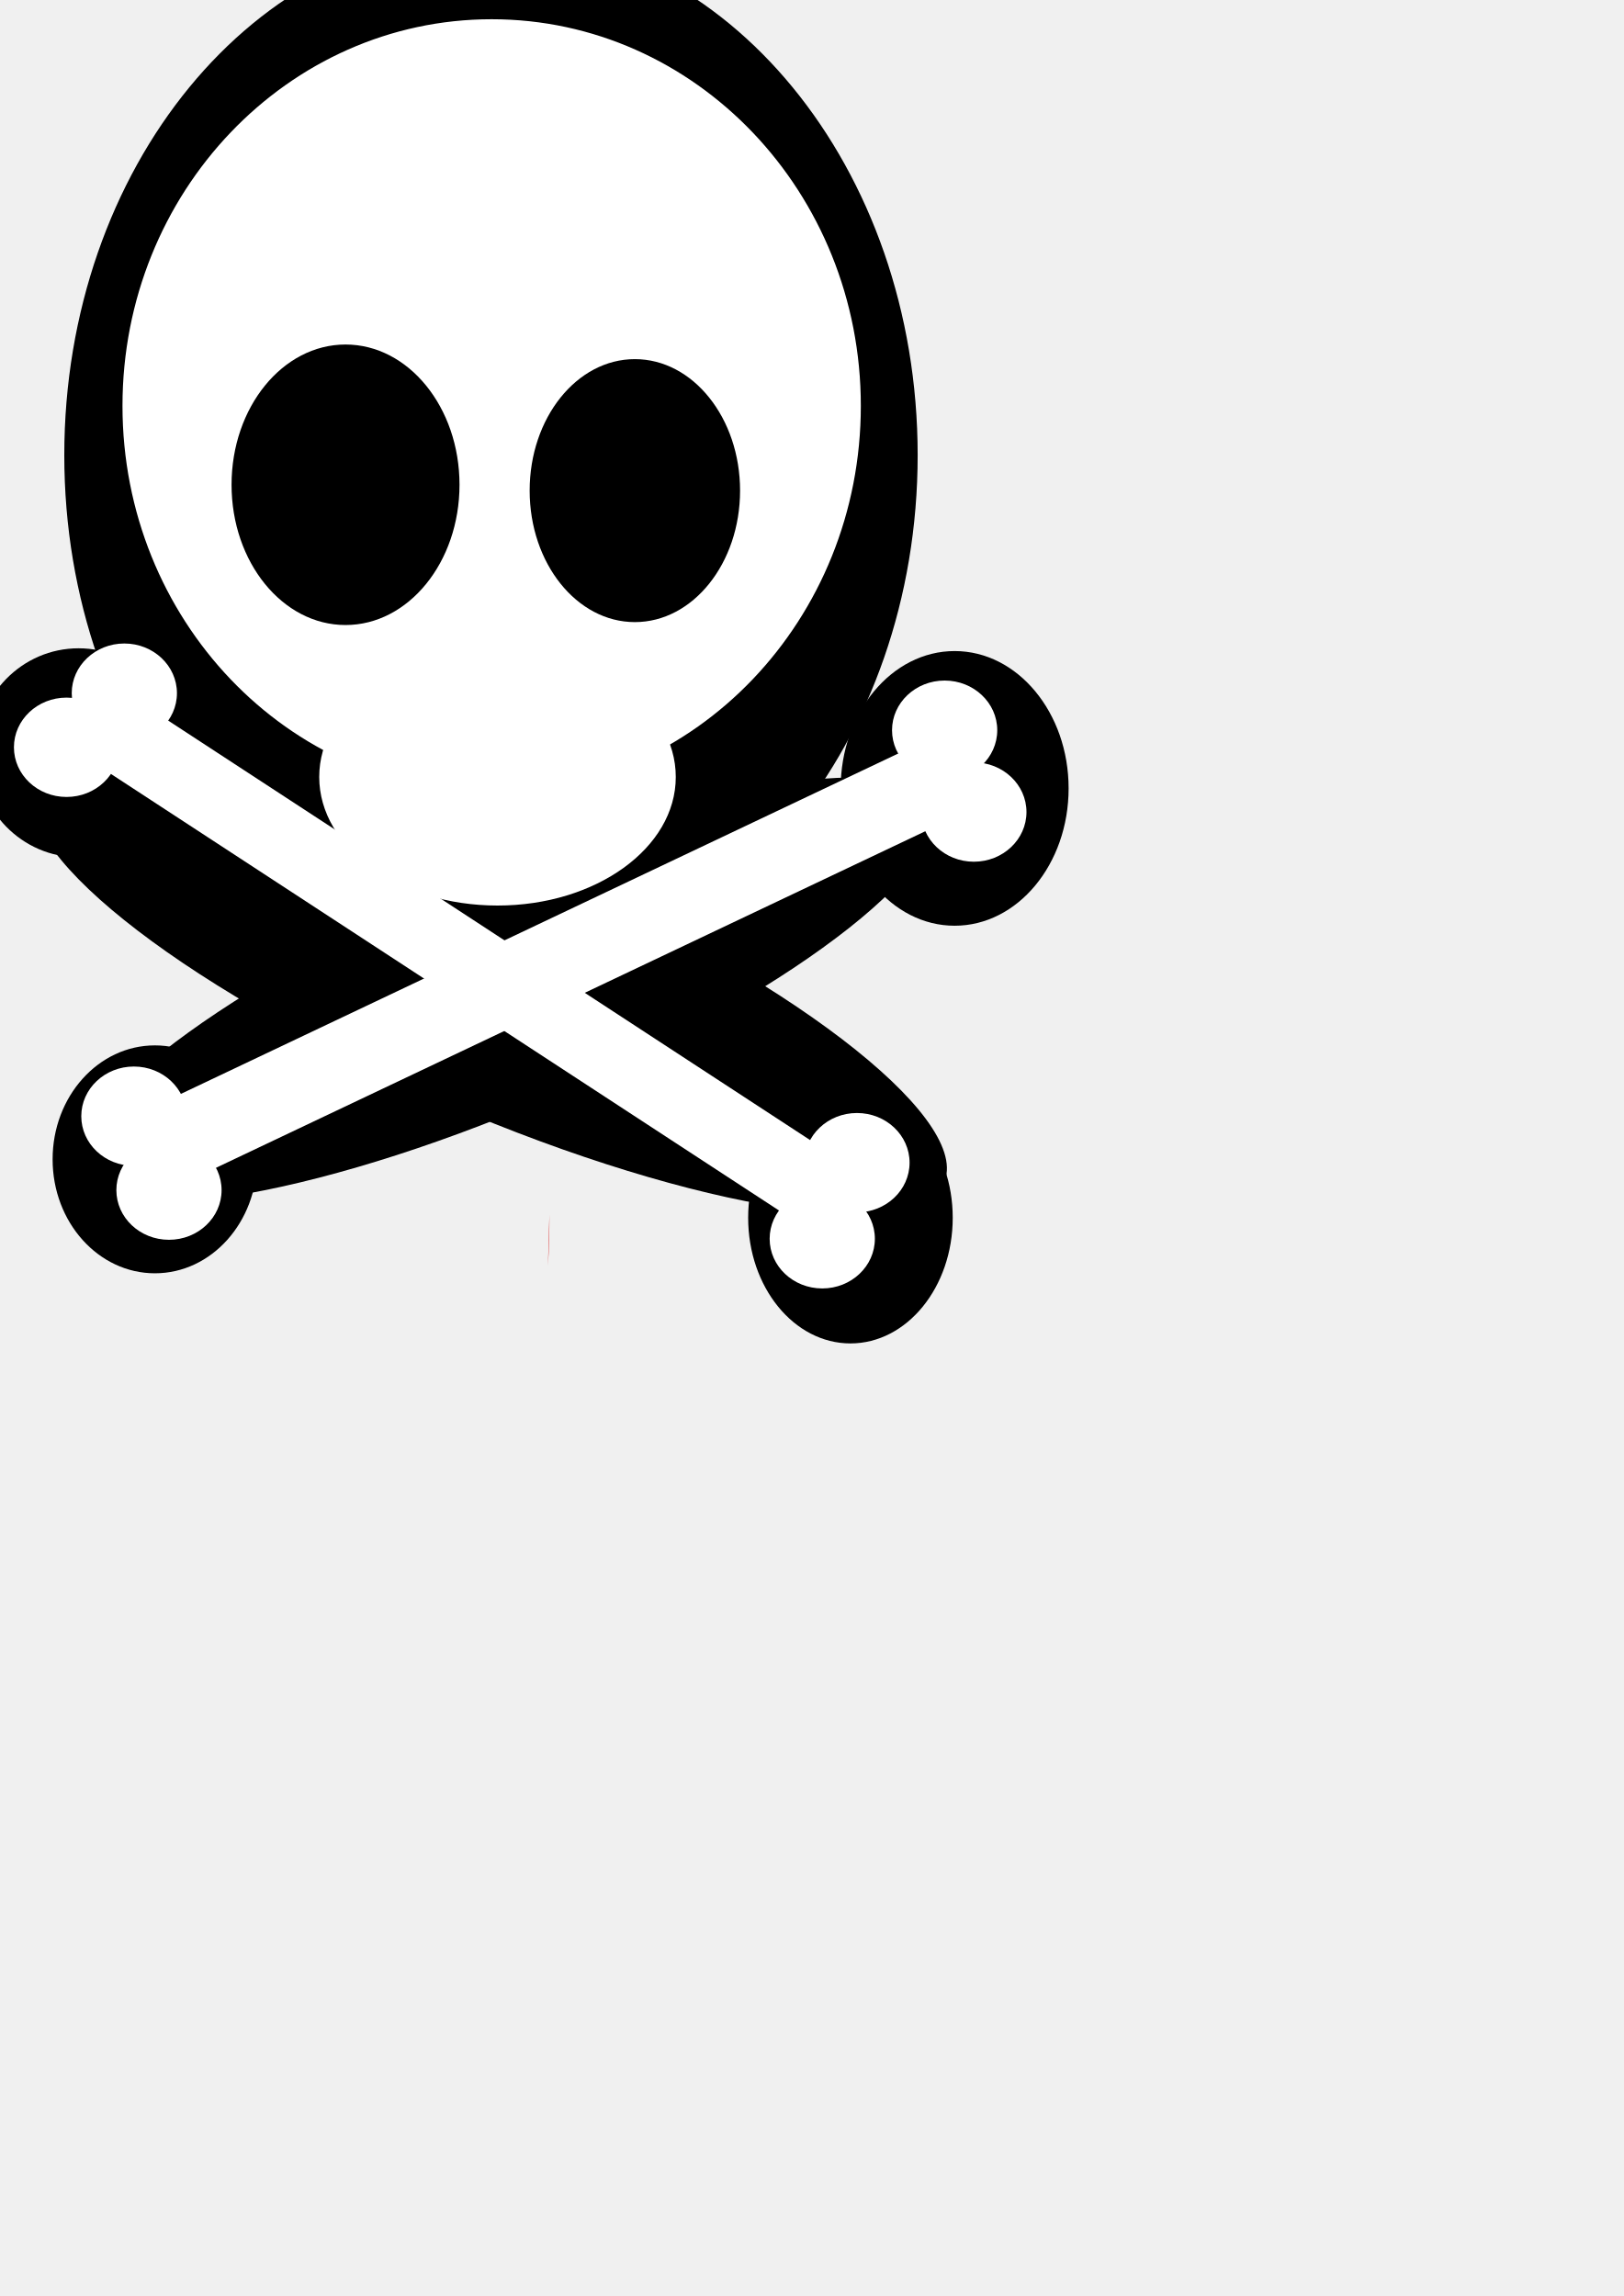
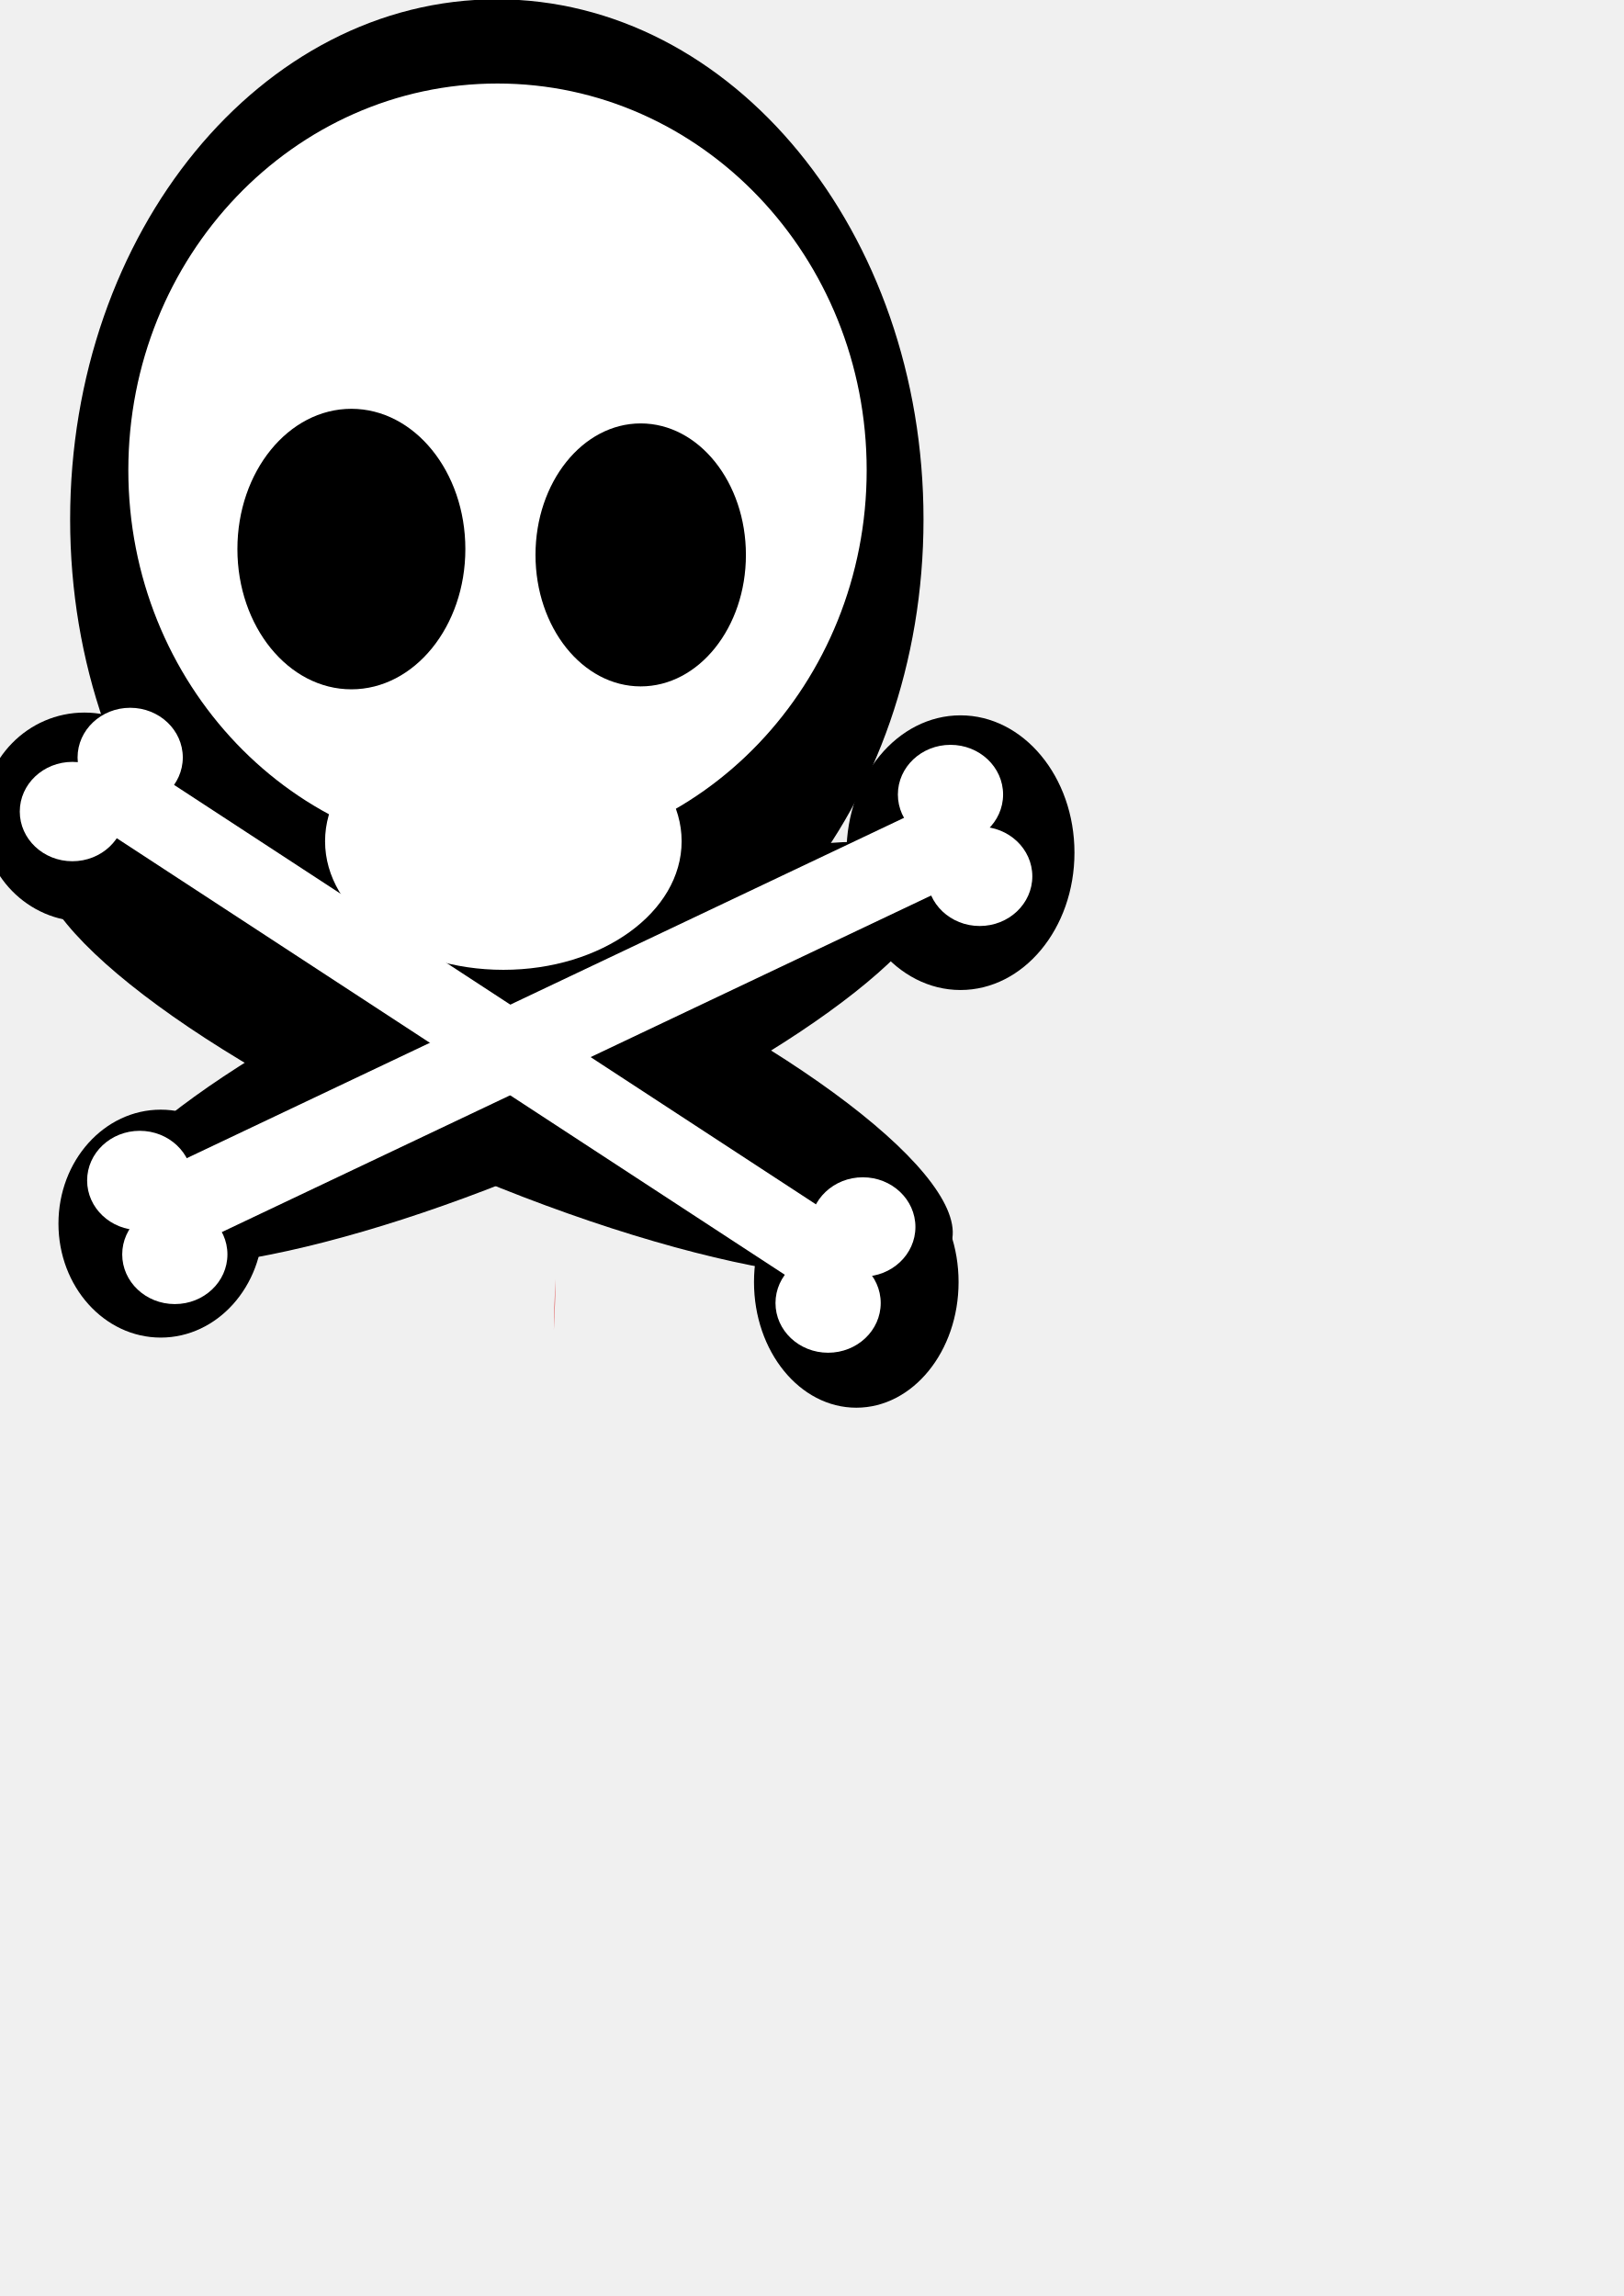
- <svg xmlns="http://www.w3.org/2000/svg" width="210mm" height="297mm" viewBox="0 0 210 297" version="1.1" id="svg821">
+ <svg xmlns="http://www.w3.org/2000/svg" id="svg821" version="1.1" viewBox="0 0 210 297" height="297mm" width="210mm">
  <defs id="defs815" />
  <g id="layer2">
-     <ellipse style="fill:#000000;stroke-width:0.272" id="path860" ry="67.28" rx="55.185" cy="58.875" cx="63.5" />
-     <ellipse style="fill:#000000;stroke-width:0.265" id="path862" cx="10.162" cy="97.378" rx="13.229" ry="13.518" />
-     <ellipse style="fill:#000000;stroke-width:0.316" id="path866" ry="17.765" rx="14.741" cy="101.983" cx="123.467" />
-     <ellipse style="fill:#000000;stroke-width:0.137" id="path876" cx="20.033" cy="149.967" rx="13.229" ry="14.741" />
-     <ellipse style="fill:#000000;stroke-width:0.162" id="path878" cx="109.991" cy="157.527" rx="13.229" ry="16.253" />
-     <path style="fill:#d40000;stroke-width:0.265" id="path934" d="m 71.06,157.124 a 30.449,59.746 0 0 1 -0.187,6.615" />
-     <ellipse style="fill:#000000;stroke-width:0.297" id="path948" cx="-11.051" cy="144.844" rx="60.027" ry="15.135" transform="matrix(0.9146581,-0.4042284,0.5213012,0.8533727,0,0)" />
-     <path style="fill:#d40000;stroke-width:0.265" id="path962" d="m 80.887,130.312 a 4.158,2.646 0 0 1 -0.029,0.314" />
-     <ellipse style="fill:#000000;stroke-width:0.32" id="path948-7" cx="-120.39" cy="91.275" rx="64.017" ry="16.465" transform="matrix(-0.9136419,-0.4065201,-0.5107728,0.8597157,0,0)" />
+     <ellipse cx="64.256" cy="67.19" rx="55.185" ry="67.28" id="path860" style="fill:#000000;stroke-width:0.272" />
+     <ellipse ry="13.518" rx="13.229" cy="105.693" cx="10.918" id="path862" style="fill:#000000;stroke-width:0.265" />
+     <ellipse cx="124.223" cy="110.298" rx="14.741" ry="17.765" id="path866" style="fill:#000000;stroke-width:0.316" />
+     <ellipse ry="14.741" rx="13.229" cy="158.283" cx="20.789" id="path876" style="fill:#000000;stroke-width:0.137" />
+     <ellipse ry="16.253" rx="13.229" cy="165.842" cx="110.747" id="path878" style="fill:#000000;stroke-width:0.162" />
+     <path d="m 71.815,165.439 a 30.449,59.746 0 0 1 -0.187,6.615" id="path934" style="fill:#d40000;stroke-width:0.265" />
+     <ellipse transform="matrix(0.9146581,-0.4042284,0.5213012,0.8533727,0,0)" ry="15.135" rx="60.027" cy="152.825" cx="-14.773" id="path948" style="fill:#000000;stroke-width:0.297" />
+     <path d="m 81.643,138.628 a 4.158,2.646 0 0 1 -0.029,0.314" id="path962" style="fill:#d40000;stroke-width:0.265" />
+     <ellipse transform="matrix(-0.9136419,-0.4065201,-0.5107728,0.8597157,0,0)" ry="16.465" rx="64.017" cy="98.615" cx="-125.321" id="path948-7" style="fill:#000000;stroke-width:0.32" />
  </g>
-   <g id="layer1" style="opacity:1">
-     <ellipse style="fill:#ffffff;stroke:#ffffff;stroke-width:1" id="path10" cx="63.588" cy="52.503" rx="47.247" ry="49.515" />
-     <ellipse style="fill:#ffffff;stroke-width:1" id="path16" cx="64.344" cy="100.506" rx="23.057" ry="16.631" />
-     <ellipse style="fill:#000000;stroke-width:0.434" id="path4526" cx="44.689" cy="62.708" rx="14.741" ry="18.143" />
-     <ellipse style="fill:#000000;stroke-width:0.404" id="path4526-3" cx="82.109" cy="63.464" rx="13.607" ry="17.009" />
-     <ellipse style="fill:#ffffff;stroke-width:0.265" id="path4543" cx="16.081" cy="89.666" rx="6.804" ry="6.426" />
-     <ellipse style="fill:#ffffff;stroke-width:0.265" id="path4543-9" cx="8.606" cy="96.665" rx="6.804" ry="6.426" />
-     <rect style="fill:#ffffff;stroke-width:0.274" id="rect4562" width="114.149" height="10.583" x="-46.262" y="137.866" transform="rotate(-25.38813)" />
-     <rect style="fill:#ffffff;stroke-width:0.265" id="rect4562-2" width="114.905" height="9.827" x="61.781" y="66.126" transform="rotate(33.16753)" />
-     <ellipse style="fill:#ffffff;stroke-width:0.265" id="path4543-9-8" cx="125.954" cy="105.042" rx="6.804" ry="6.426" />
-     <ellipse style="fill:#ffffff;stroke-width:0.265" id="path4543-9-1" cx="122.174" cy="94.458" rx="6.804" ry="6.426" />
-     <ellipse style="fill:#ffffff;stroke-width:0.265" id="path4543-9-9" cx="110.835" cy="150.399" rx="6.804" ry="6.426" />
-     <ellipse style="fill:#ffffff" id="path4543-9-7" cx="106.346" cy="160.241" rx="6.804" ry="6.426" />
-     <ellipse style="fill:#ffffff" id="path4543-9-6" cx="21.854" cy="153.948" rx="6.804" ry="6.426" />
-     <ellipse style="fill:#ffffff;stroke-width:0.265" id="path4543-9-68" cx="17.316" cy="144.386" rx="6.804" ry="6.426" />
+   <g style="opacity:1" id="layer1">
+     <ellipse ry="49.515" rx="47.247" cy="60.818" cx="64.344" id="path10" style="fill:#ffffff;stroke:#ffffff;stroke-width:1" />
+     <ellipse ry="16.631" rx="23.057" cy="108.821" cx="65.1" id="path16" style="fill:#ffffff;stroke-width:1" />
+     <ellipse ry="18.143" rx="14.741" cy="71.024" cx="45.445" id="path4526" style="fill:#000000;stroke-width:0.434" />
+     <ellipse ry="17.009" rx="13.607" cy="71.78" cx="82.865" id="path4526-3" style="fill:#000000;stroke-width:0.404" />
+     <ellipse ry="6.426" rx="6.804" cy="97.982" cx="16.837" id="path4543" style="fill:#ffffff;stroke-width:0.265" />
+     <ellipse ry="6.426" rx="6.804" cy="104.98" cx="9.362" id="path4543-9" style="fill:#ffffff;stroke-width:0.265" />
+     <rect transform="rotate(-25.38813)" y="145.703" x="-49.144" height="10.583" width="114.149" id="rect4562" style="fill:#ffffff;stroke-width:0.274" />
+     <rect transform="rotate(33.16753)" y="72.673" x="66.963" height="9.827" width="114.905" id="rect4562-2" style="fill:#ffffff;stroke-width:0.265" />
+     <ellipse ry="6.426" rx="6.804" cy="113.357" cx="126.71" id="path4543-9-8" style="fill:#ffffff;stroke-width:0.265" />
+     <ellipse ry="6.426" rx="6.804" cy="102.774" cx="122.93" id="path4543-9-1" style="fill:#ffffff;stroke-width:0.265" />
+     <ellipse ry="6.426" rx="6.804" cy="158.714" cx="111.591" id="path4543-9-9" style="fill:#ffffff;stroke-width:0.265" />
+     <ellipse ry="6.426" rx="6.804" cy="168.557" cx="107.102" id="path4543-9-7" style="fill:#ffffff" />
+     <ellipse ry="6.426" rx="6.804" cy="162.263" cx="22.61" id="path4543-9-6" style="fill:#ffffff" />
+     <ellipse ry="6.426" rx="6.804" cy="152.702" cx="18.072" id="path4543-9-68" style="fill:#ffffff;stroke-width:0.265" />
  </g>
</svg>
